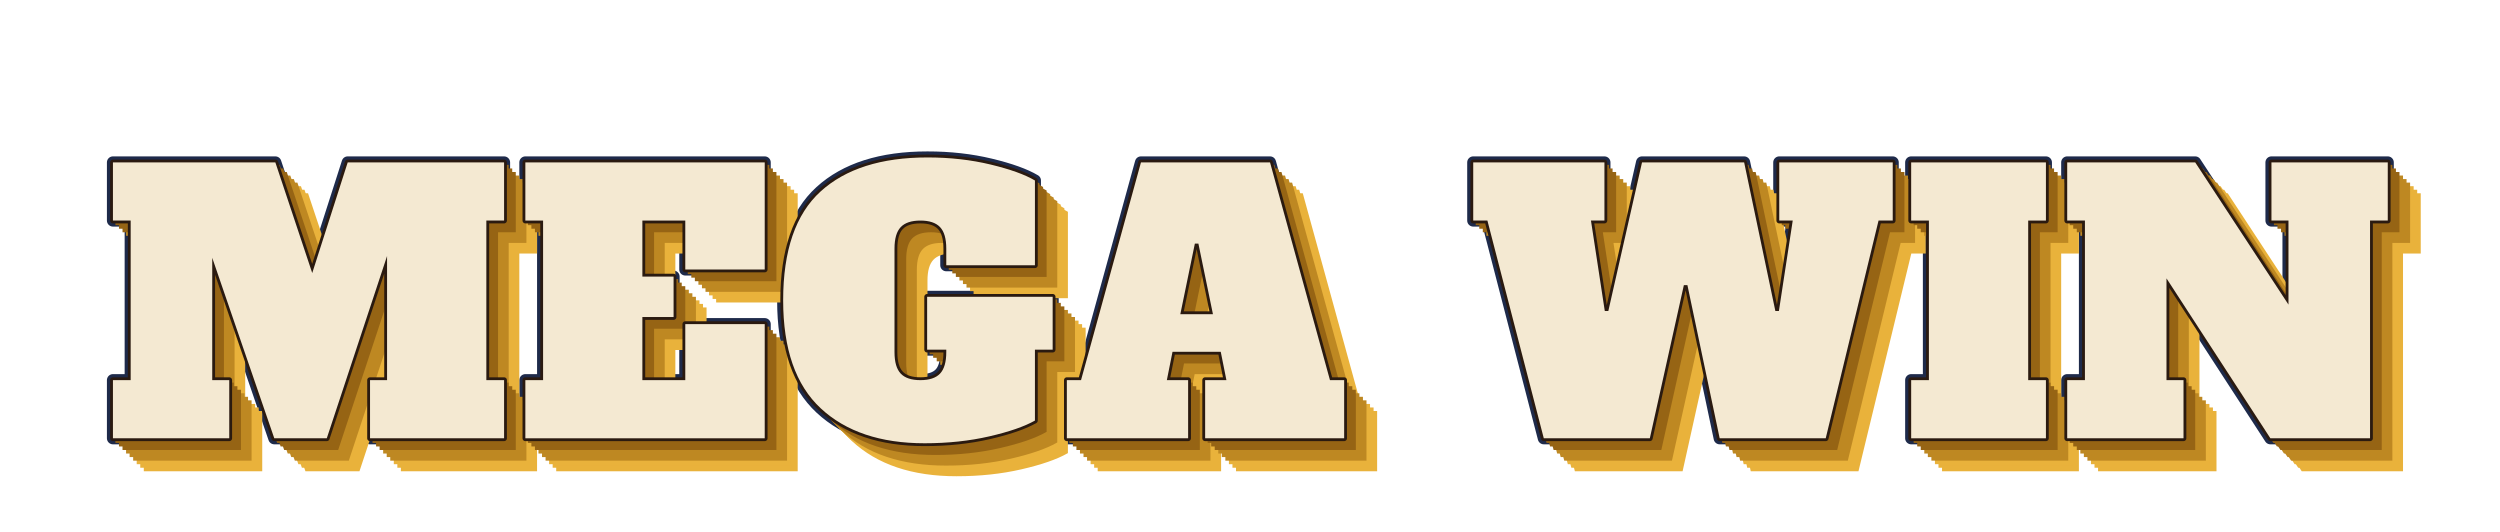
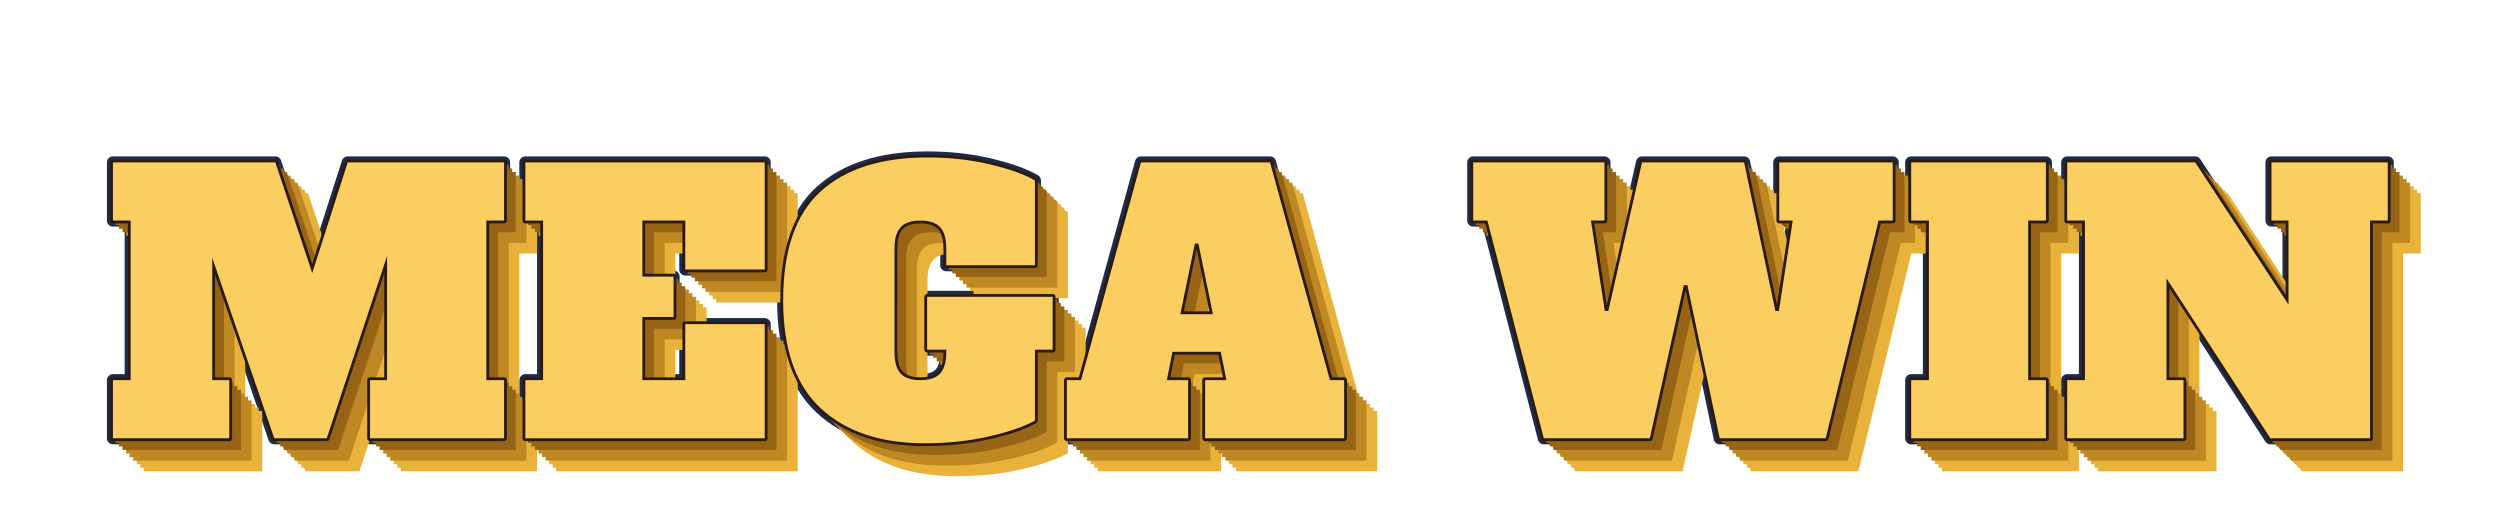
<svg xmlns="http://www.w3.org/2000/svg" width="1410" height="300" viewBox="0 0 1410 300">
  <g id="accent-keyline">
    <path transform="translate(59.70,247.20) scale(0.2,-0.2)" d="M1123 614H1073V164H1123V0H745V164H793V514L623 0H475L300 509V164H348V0H20V164H70V614H20V778H478L582 466L682 778H1123Z" fill="#1E2A4A" stroke="#1E2A4A" stroke-width="34" stroke-linejoin="round" />
    <path transform="translate(292.30,247.20) scale(0.2,-0.2)" d="M20 0V164H70V614H20V778H695V476H471V614H350V456H438V342H350V164H471V322H695V0Z" fill="#1E2A4A" stroke="#1E2A4A" stroke-width="34" stroke-linejoin="round" />
    <path transform="translate(438.90,247.20) scale(0.2,-0.2)" d="M774 250H724V50Q680 25 595.5 5.5Q511 -14 413 -14Q226 -14 120.0 84.5Q14 183 14 389Q14 600 119.5 696.0Q225 792 421 792Q516 792 599.0 772.0Q682 752 724 727V488H474V535Q474 577 456.5 595.5Q439 614 401 614Q363 614 345.5 595.5Q328 577 328 535V243Q328 201 345.5 182.5Q363 164 401 164Q439 164 456.5 182.5Q474 201 474 243V250H420V399H774Z" fill="#1E2A4A" stroke="#1E2A4A" stroke-width="34" stroke-linejoin="round" />
    <path transform="translate(599.30,247.20) scale(0.2,-0.2)" d="M754 164H794V0H402V164H462L446 244H310L294 164H354V0H12V164H52L221 778H585ZM332 350H424L383 549H373Z" fill="#1E2A4A" stroke="#1E2A4A" stroke-width="34" stroke-linejoin="round" />
    <path transform="translate(764.50,247.20) scale(0.2,-0.2)" d="" fill="#1E2A4A" stroke="#1E2A4A" stroke-width="34" stroke-linejoin="round" />
    <path transform="translate(828.50,247.20) scale(0.2,-0.2)" d="M875 778H1195V614H1155L1006 0H707L616 432H606L510 0H211L52 614H12V778H382V614H344L383 359H393L488 778H776L864 359H874L913 614H875Z" fill="#1E2A4A" stroke="#1E2A4A" stroke-width="34" stroke-linejoin="round" />
    <path transform="translate(1073.90,247.20) scale(0.2,-0.2)" d="M20 0V164H70V614H20V778H400V614H350V164H400V0Z" fill="#1E2A4A" stroke="#1E2A4A" stroke-width="34" stroke-linejoin="round" />
    <path transform="translate(1161.90,247.20) scale(0.2,-0.2)" d="M596 778H924V614H874V0H593L300 451V164H348V0H20V164H70V614H20V778H381L644 377V614H596Z" fill="#1E2A4A" stroke="#1E2A4A" stroke-width="34" stroke-linejoin="round" />
  </g>
  <g id="outline-extrusion">
    <g transform="translate(18,18)">
      <path transform="translate(59.70,247.20) scale(0.2,-0.2)" d="M1123 614H1073V164H1123V0H745V164H793V514L623 0H475L300 509V164H348V0H20V164H70V614H20V778H478L582 466L682 778H1123Z" fill="#E9B23B" stroke="#E9B23B" stroke-width="6" />
      <path transform="translate(292.30,247.20) scale(0.2,-0.2)" d="M20 0V164H70V614H20V778H695V476H471V614H350V456H438V342H350V164H471V322H695V0Z" fill="#E9B23B" stroke="#E9B23B" stroke-width="6" />
      <path transform="translate(438.90,247.20) scale(0.2,-0.2)" d="M774 250H724V50Q680 25 595.5 5.5Q511 -14 413 -14Q226 -14 120.0 84.5Q14 183 14 389Q14 600 119.5 696.0Q225 792 421 792Q516 792 599.0 772.0Q682 752 724 727V488H474V535Q474 577 456.5 595.5Q439 614 401 614Q363 614 345.5 595.5Q328 577 328 535V243Q328 201 345.5 182.5Q363 164 401 164Q439 164 456.5 182.5Q474 201 474 243V250H420V399H774Z" fill="#E9B23B" stroke="#E9B23B" stroke-width="6" />
      <path transform="translate(599.30,247.20) scale(0.2,-0.2)" d="M754 164H794V0H402V164H462L446 244H310L294 164H354V0H12V164H52L221 778H585ZM332 350H424L383 549H373Z" fill="#E9B23B" stroke="#E9B23B" stroke-width="6" />
      <path transform="translate(764.50,247.20) scale(0.2,-0.2)" d="" fill="#E9B23B" stroke="#E9B23B" stroke-width="6" />
      <path transform="translate(828.50,247.20) scale(0.2,-0.2)" d="M875 778H1195V614H1155L1006 0H707L616 432H606L510 0H211L52 614H12V778H382V614H344L383 359H393L488 778H776L864 359H874L913 614H875Z" fill="#E9B23B" stroke="#E9B23B" stroke-width="6" />
      <path transform="translate(1073.90,247.20) scale(0.2,-0.2)" d="M20 0V164H70V614H20V778H400V614H350V164H400V0Z" fill="#E9B23B" stroke="#E9B23B" stroke-width="6" />
      <path transform="translate(1161.90,247.20) scale(0.2,-0.2)" d="M596 778H924V614H874V0H593L300 451V164H348V0H20V164H70V614H20V778H381L644 377V614H596Z" fill="#E9B23B" stroke="#E9B23B" stroke-width="6" />
    </g>
    <g transform="translate(16,16)">
      <path transform="translate(59.70,247.20) scale(0.2,-0.2)" d="M1123 614H1073V164H1123V0H745V164H793V514L623 0H475L300 509V164H348V0H20V164H70V614H20V778H478L582 466L682 778H1123Z" fill="#E9B23B" stroke="#E9B23B" stroke-width="6" />
      <path transform="translate(292.30,247.20) scale(0.2,-0.2)" d="M20 0V164H70V614H20V778H695V476H471V614H350V456H438V342H350V164H471V322H695V0Z" fill="#E9B23B" stroke="#E9B23B" stroke-width="6" />
      <path transform="translate(438.90,247.20) scale(0.2,-0.2)" d="M774 250H724V50Q680 25 595.5 5.5Q511 -14 413 -14Q226 -14 120.0 84.5Q14 183 14 389Q14 600 119.5 696.0Q225 792 421 792Q516 792 599.0 772.0Q682 752 724 727V488H474V535Q474 577 456.5 595.5Q439 614 401 614Q363 614 345.5 595.5Q328 577 328 535V243Q328 201 345.5 182.5Q363 164 401 164Q439 164 456.5 182.5Q474 201 474 243V250H420V399H774Z" fill="#E9B23B" stroke="#E9B23B" stroke-width="6" />
      <path transform="translate(599.30,247.20) scale(0.2,-0.2)" d="M754 164H794V0H402V164H462L446 244H310L294 164H354V0H12V164H52L221 778H585ZM332 350H424L383 549H373Z" fill="#E9B23B" stroke="#E9B23B" stroke-width="6" />
      <path transform="translate(764.50,247.20) scale(0.2,-0.2)" d="" fill="#E9B23B" stroke="#E9B23B" stroke-width="6" />
      <path transform="translate(828.50,247.20) scale(0.2,-0.2)" d="M875 778H1195V614H1155L1006 0H707L616 432H606L510 0H211L52 614H12V778H382V614H344L383 359H393L488 778H776L864 359H874L913 614H875Z" fill="#E9B23B" stroke="#E9B23B" stroke-width="6" />
      <path transform="translate(1073.90,247.20) scale(0.2,-0.2)" d="M20 0V164H70V614H20V778H400V614H350V164H400V0Z" fill="#E9B23B" stroke="#E9B23B" stroke-width="6" />
      <path transform="translate(1161.90,247.20) scale(0.2,-0.2)" d="M596 778H924V614H874V0H593L300 451V164H348V0H20V164H70V614H20V778H381L644 377V614H596Z" fill="#E9B23B" stroke="#E9B23B" stroke-width="6" />
    </g>
    <g transform="translate(14,14)">
      <path transform="translate(59.70,247.20) scale(0.2,-0.2)" d="M1123 614H1073V164H1123V0H745V164H793V514L623 0H475L300 509V164H348V0H20V164H70V614H20V778H478L582 466L682 778H1123Z" fill="#E9B23B" stroke="#E9B23B" stroke-width="6" />
      <path transform="translate(292.30,247.20) scale(0.2,-0.2)" d="M20 0V164H70V614H20V778H695V476H471V614H350V456H438V342H350V164H471V322H695V0Z" fill="#E9B23B" stroke="#E9B23B" stroke-width="6" />
      <path transform="translate(438.90,247.20) scale(0.2,-0.2)" d="M774 250H724V50Q680 25 595.5 5.5Q511 -14 413 -14Q226 -14 120.0 84.5Q14 183 14 389Q14 600 119.5 696.0Q225 792 421 792Q516 792 599.0 772.0Q682 752 724 727V488H474V535Q474 577 456.5 595.5Q439 614 401 614Q363 614 345.5 595.5Q328 577 328 535V243Q328 201 345.5 182.5Q363 164 401 164Q439 164 456.5 182.5Q474 201 474 243V250H420V399H774Z" fill="#E9B23B" stroke="#E9B23B" stroke-width="6" />
      <path transform="translate(599.30,247.20) scale(0.2,-0.2)" d="M754 164H794V0H402V164H462L446 244H310L294 164H354V0H12V164H52L221 778H585ZM332 350H424L383 549H373Z" fill="#E9B23B" stroke="#E9B23B" stroke-width="6" />
      <path transform="translate(764.50,247.20) scale(0.2,-0.2)" d="" fill="#E9B23B" stroke="#E9B23B" stroke-width="6" />
      <path transform="translate(828.50,247.20) scale(0.2,-0.2)" d="M875 778H1195V614H1155L1006 0H707L616 432H606L510 0H211L52 614H12V778H382V614H344L383 359H393L488 778H776L864 359H874L913 614H875Z" fill="#E9B23B" stroke="#E9B23B" stroke-width="6" />
      <path transform="translate(1073.90,247.20) scale(0.2,-0.2)" d="M20 0V164H70V614H20V778H400V614H350V164H400V0Z" fill="#E9B23B" stroke="#E9B23B" stroke-width="6" />
      <path transform="translate(1161.90,247.20) scale(0.2,-0.2)" d="M596 778H924V614H874V0H593L300 451V164H348V0H20V164H70V614H20V778H381L644 377V614H596Z" fill="#E9B23B" stroke="#E9B23B" stroke-width="6" />
    </g>
    <g transform="translate(12,12)">
      <path transform="translate(59.70,247.20) scale(0.2,-0.2)" d="M1123 614H1073V164H1123V0H745V164H793V514L623 0H475L300 509V164H348V0H20V164H70V614H20V778H478L582 466L682 778H1123Z" fill="#BE8822" stroke="#BE8822" stroke-width="6" />
      <path transform="translate(292.30,247.20) scale(0.2,-0.2)" d="M20 0V164H70V614H20V778H695V476H471V614H350V456H438V342H350V164H471V322H695V0Z" fill="#BE8822" stroke="#BE8822" stroke-width="6" />
      <path transform="translate(438.90,247.20) scale(0.2,-0.2)" d="M774 250H724V50Q680 25 595.5 5.5Q511 -14 413 -14Q226 -14 120.0 84.5Q14 183 14 389Q14 600 119.5 696.0Q225 792 421 792Q516 792 599.0 772.0Q682 752 724 727V488H474V535Q474 577 456.5 595.5Q439 614 401 614Q363 614 345.5 595.5Q328 577 328 535V243Q328 201 345.5 182.5Q363 164 401 164Q439 164 456.5 182.5Q474 201 474 243V250H420V399H774Z" fill="#BE8822" stroke="#BE8822" stroke-width="6" />
      <path transform="translate(599.30,247.20) scale(0.2,-0.2)" d="M754 164H794V0H402V164H462L446 244H310L294 164H354V0H12V164H52L221 778H585ZM332 350H424L383 549H373Z" fill="#BE8822" stroke="#BE8822" stroke-width="6" />
      <path transform="translate(764.50,247.20) scale(0.2,-0.2)" d="" fill="#BE8822" stroke="#BE8822" stroke-width="6" />
      <path transform="translate(828.50,247.20) scale(0.2,-0.2)" d="M875 778H1195V614H1155L1006 0H707L616 432H606L510 0H211L52 614H12V778H382V614H344L383 359H393L488 778H776L864 359H874L913 614H875Z" fill="#BE8822" stroke="#BE8822" stroke-width="6" />
      <path transform="translate(1073.90,247.20) scale(0.2,-0.2)" d="M20 0V164H70V614H20V778H400V614H350V164H400V0Z" fill="#BE8822" stroke="#BE8822" stroke-width="6" />
      <path transform="translate(1161.90,247.20) scale(0.2,-0.2)" d="M596 778H924V614H874V0H593L300 451V164H348V0H20V164H70V614H20V778H381L644 377V614H596Z" fill="#BE8822" stroke="#BE8822" stroke-width="6" />
    </g>
    <g transform="translate(10,10)">
      <path transform="translate(59.70,247.20) scale(0.2,-0.2)" d="M1123 614H1073V164H1123V0H745V164H793V514L623 0H475L300 509V164H348V0H20V164H70V614H20V778H478L582 466L682 778H1123Z" fill="#BE8822" stroke="#BE8822" stroke-width="6" />
      <path transform="translate(292.30,247.20) scale(0.2,-0.2)" d="M20 0V164H70V614H20V778H695V476H471V614H350V456H438V342H350V164H471V322H695V0Z" fill="#BE8822" stroke="#BE8822" stroke-width="6" />
      <path transform="translate(438.90,247.20) scale(0.2,-0.2)" d="M774 250H724V50Q680 25 595.5 5.5Q511 -14 413 -14Q226 -14 120.0 84.5Q14 183 14 389Q14 600 119.5 696.0Q225 792 421 792Q516 792 599.0 772.0Q682 752 724 727V488H474V535Q474 577 456.5 595.5Q439 614 401 614Q363 614 345.5 595.5Q328 577 328 535V243Q328 201 345.5 182.5Q363 164 401 164Q439 164 456.5 182.5Q474 201 474 243V250H420V399H774Z" fill="#BE8822" stroke="#BE8822" stroke-width="6" />
      <path transform="translate(599.30,247.20) scale(0.2,-0.2)" d="M754 164H794V0H402V164H462L446 244H310L294 164H354V0H12V164H52L221 778H585ZM332 350H424L383 549H373Z" fill="#BE8822" stroke="#BE8822" stroke-width="6" />
      <path transform="translate(764.50,247.20) scale(0.2,-0.2)" d="" fill="#BE8822" stroke="#BE8822" stroke-width="6" />
      <path transform="translate(828.50,247.20) scale(0.2,-0.2)" d="M875 778H1195V614H1155L1006 0H707L616 432H606L510 0H211L52 614H12V778H382V614H344L383 359H393L488 778H776L864 359H874L913 614H875Z" fill="#BE8822" stroke="#BE8822" stroke-width="6" />
      <path transform="translate(1073.90,247.20) scale(0.2,-0.2)" d="M20 0V164H70V614H20V778H400V614H350V164H400V0Z" fill="#BE8822" stroke="#BE8822" stroke-width="6" />
      <path transform="translate(1161.90,247.20) scale(0.2,-0.2)" d="M596 778H924V614H874V0H593L300 451V164H348V0H20V164H70V614H20V778H381L644 377V614H596Z" fill="#BE8822" stroke="#BE8822" stroke-width="6" />
    </g>
    <g transform="translate(8,8)">
      <path transform="translate(59.70,247.20) scale(0.2,-0.2)" d="M1123 614H1073V164H1123V0H745V164H793V514L623 0H475L300 509V164H348V0H20V164H70V614H20V778H478L582 466L682 778H1123Z" fill="#BE8822" stroke="#BE8822" stroke-width="6" />
      <path transform="translate(292.30,247.20) scale(0.2,-0.2)" d="M20 0V164H70V614H20V778H695V476H471V614H350V456H438V342H350V164H471V322H695V0Z" fill="#BE8822" stroke="#BE8822" stroke-width="6" />
      <path transform="translate(438.90,247.20) scale(0.2,-0.2)" d="M774 250H724V50Q680 25 595.5 5.5Q511 -14 413 -14Q226 -14 120.0 84.5Q14 183 14 389Q14 600 119.5 696.0Q225 792 421 792Q516 792 599.0 772.0Q682 752 724 727V488H474V535Q474 577 456.5 595.5Q439 614 401 614Q363 614 345.5 595.5Q328 577 328 535V243Q328 201 345.5 182.5Q363 164 401 164Q439 164 456.5 182.5Q474 201 474 243V250H420V399H774Z" fill="#BE8822" stroke="#BE8822" stroke-width="6" />
      <path transform="translate(599.30,247.20) scale(0.2,-0.2)" d="M754 164H794V0H402V164H462L446 244H310L294 164H354V0H12V164H52L221 778H585ZM332 350H424L383 549H373Z" fill="#BE8822" stroke="#BE8822" stroke-width="6" />
      <path transform="translate(764.50,247.20) scale(0.2,-0.2)" d="" fill="#BE8822" stroke="#BE8822" stroke-width="6" />
      <path transform="translate(828.50,247.20) scale(0.2,-0.2)" d="M875 778H1195V614H1155L1006 0H707L616 432H606L510 0H211L52 614H12V778H382V614H344L383 359H393L488 778H776L864 359H874L913 614H875Z" fill="#BE8822" stroke="#BE8822" stroke-width="6" />
      <path transform="translate(1073.90,247.20) scale(0.2,-0.2)" d="M20 0V164H70V614H20V778H400V614H350V164H400V0Z" fill="#BE8822" stroke="#BE8822" stroke-width="6" />
      <path transform="translate(1161.90,247.20) scale(0.2,-0.2)" d="M596 778H924V614H874V0H593L300 451V164H348V0H20V164H70V614H20V778H381L644 377V614H596Z" fill="#BE8822" stroke="#BE8822" stroke-width="6" />
    </g>
    <g transform="translate(6,6)">
      <path transform="translate(59.70,247.20) scale(0.2,-0.2)" d="M1123 614H1073V164H1123V0H745V164H793V514L623 0H475L300 509V164H348V0H20V164H70V614H20V778H478L582 466L682 778H1123Z" fill="#966414" stroke="#966414" stroke-width="6" />
      <path transform="translate(292.30,247.20) scale(0.2,-0.2)" d="M20 0V164H70V614H20V778H695V476H471V614H350V456H438V342H350V164H471V322H695V0Z" fill="#966414" stroke="#966414" stroke-width="6" />
      <path transform="translate(438.90,247.20) scale(0.2,-0.2)" d="M774 250H724V50Q680 25 595.5 5.5Q511 -14 413 -14Q226 -14 120.0 84.5Q14 183 14 389Q14 600 119.5 696.0Q225 792 421 792Q516 792 599.0 772.0Q682 752 724 727V488H474V535Q474 577 456.5 595.5Q439 614 401 614Q363 614 345.5 595.5Q328 577 328 535V243Q328 201 345.5 182.5Q363 164 401 164Q439 164 456.5 182.5Q474 201 474 243V250H420V399H774Z" fill="#966414" stroke="#966414" stroke-width="6" />
      <path transform="translate(599.30,247.20) scale(0.2,-0.2)" d="M754 164H794V0H402V164H462L446 244H310L294 164H354V0H12V164H52L221 778H585ZM332 350H424L383 549H373Z" fill="#966414" stroke="#966414" stroke-width="6" />
      <path transform="translate(764.50,247.20) scale(0.2,-0.2)" d="" fill="#966414" stroke="#966414" stroke-width="6" />
      <path transform="translate(828.50,247.20) scale(0.2,-0.2)" d="M875 778H1195V614H1155L1006 0H707L616 432H606L510 0H211L52 614H12V778H382V614H344L383 359H393L488 778H776L864 359H874L913 614H875Z" fill="#966414" stroke="#966414" stroke-width="6" />
      <path transform="translate(1073.90,247.20) scale(0.2,-0.2)" d="M20 0V164H70V614H20V778H400V614H350V164H400V0Z" fill="#966414" stroke="#966414" stroke-width="6" />
      <path transform="translate(1161.90,247.20) scale(0.2,-0.2)" d="M596 778H924V614H874V0H593L300 451V164H348V0H20V164H70V614H20V778H381L644 377V614H596Z" fill="#966414" stroke="#966414" stroke-width="6" />
    </g>
    <g transform="translate(4,4)">
      <path transform="translate(59.70,247.20) scale(0.2,-0.2)" d="M1123 614H1073V164H1123V0H745V164H793V514L623 0H475L300 509V164H348V0H20V164H70V614H20V778H478L582 466L682 778H1123Z" fill="#966414" stroke="#966414" stroke-width="6" />
      <path transform="translate(292.30,247.20) scale(0.2,-0.2)" d="M20 0V164H70V614H20V778H695V476H471V614H350V456H438V342H350V164H471V322H695V0Z" fill="#966414" stroke="#966414" stroke-width="6" />
      <path transform="translate(438.90,247.20) scale(0.2,-0.2)" d="M774 250H724V50Q680 25 595.5 5.5Q511 -14 413 -14Q226 -14 120.0 84.5Q14 183 14 389Q14 600 119.5 696.0Q225 792 421 792Q516 792 599.0 772.0Q682 752 724 727V488H474V535Q474 577 456.5 595.5Q439 614 401 614Q363 614 345.5 595.5Q328 577 328 535V243Q328 201 345.5 182.5Q363 164 401 164Q439 164 456.5 182.5Q474 201 474 243V250H420V399H774Z" fill="#966414" stroke="#966414" stroke-width="6" />
      <path transform="translate(599.30,247.20) scale(0.2,-0.2)" d="M754 164H794V0H402V164H462L446 244H310L294 164H354V0H12V164H52L221 778H585ZM332 350H424L383 549H373Z" fill="#966414" stroke="#966414" stroke-width="6" />
      <path transform="translate(764.50,247.20) scale(0.2,-0.2)" d="" fill="#966414" stroke="#966414" stroke-width="6" />
      <path transform="translate(828.50,247.20) scale(0.2,-0.2)" d="M875 778H1195V614H1155L1006 0H707L616 432H606L510 0H211L52 614H12V778H382V614H344L383 359H393L488 778H776L864 359H874L913 614H875Z" fill="#966414" stroke="#966414" stroke-width="6" />
      <path transform="translate(1073.90,247.20) scale(0.2,-0.2)" d="M20 0V164H70V614H20V778H400V614H350V164H400V0Z" fill="#966414" stroke="#966414" stroke-width="6" />
      <path transform="translate(1161.90,247.20) scale(0.2,-0.2)" d="M596 778H924V614H874V0H593L300 451V164H348V0H20V164H70V614H20V778H381L644 377V614H596Z" fill="#966414" stroke="#966414" stroke-width="6" />
    </g>
    <g transform="translate(2,2)">
      <path transform="translate(59.70,247.20) scale(0.2,-0.2)" d="M1123 614H1073V164H1123V0H745V164H793V514L623 0H475L300 509V164H348V0H20V164H70V614H20V778H478L582 466L682 778H1123Z" fill="#966414" stroke="#966414" stroke-width="6" />
      <path transform="translate(292.30,247.20) scale(0.2,-0.2)" d="M20 0V164H70V614H20V778H695V476H471V614H350V456H438V342H350V164H471V322H695V0Z" fill="#966414" stroke="#966414" stroke-width="6" />
      <path transform="translate(438.90,247.20) scale(0.2,-0.2)" d="M774 250H724V50Q680 25 595.5 5.5Q511 -14 413 -14Q226 -14 120.0 84.5Q14 183 14 389Q14 600 119.5 696.0Q225 792 421 792Q516 792 599.0 772.0Q682 752 724 727V488H474V535Q474 577 456.5 595.5Q439 614 401 614Q363 614 345.5 595.5Q328 577 328 535V243Q328 201 345.5 182.5Q363 164 401 164Q439 164 456.5 182.5Q474 201 474 243V250H420V399H774Z" fill="#966414" stroke="#966414" stroke-width="6" />
      <path transform="translate(599.30,247.20) scale(0.2,-0.2)" d="M754 164H794V0H402V164H462L446 244H310L294 164H354V0H12V164H52L221 778H585ZM332 350H424L383 549H373Z" fill="#966414" stroke="#966414" stroke-width="6" />
      <path transform="translate(764.50,247.20) scale(0.2,-0.2)" d="" fill="#966414" stroke="#966414" stroke-width="6" />
      <path transform="translate(828.50,247.20) scale(0.2,-0.2)" d="M875 778H1195V614H1155L1006 0H707L616 432H606L510 0H211L52 614H12V778H382V614H344L383 359H393L488 778H776L864 359H874L913 614H875Z" fill="#966414" stroke="#966414" stroke-width="6" />
      <path transform="translate(1073.90,247.20) scale(0.2,-0.2)" d="M20 0V164H70V614H20V778H400V614H350V164H400V0Z" fill="#966414" stroke="#966414" stroke-width="6" />
      <path transform="translate(1161.90,247.20) scale(0.2,-0.2)" d="M596 778H924V614H874V0H593L300 451V164H348V0H20V164H70V614H20V778H381L644 377V614H596Z" fill="#966414" stroke="#966414" stroke-width="6" />
    </g>
  </g>
  <g id="ink-outline">
    <path transform="translate(59.70,247.20) scale(0.2,-0.2)" d="M1123 614H1073V164H1123V0H745V164H793V514L623 0H475L300 509V164H348V0H20V164H70V614H20V778H478L582 466L682 778H1123Z" fill="#2A1A10" stroke="#2A1A10" stroke-width="16" stroke-linejoin="round" />
    <path transform="translate(292.30,247.20) scale(0.2,-0.2)" d="M20 0V164H70V614H20V778H695V476H471V614H350V456H438V342H350V164H471V322H695V0Z" fill="#2A1A10" stroke="#2A1A10" stroke-width="16" stroke-linejoin="round" />
    <path transform="translate(438.90,247.20) scale(0.2,-0.2)" d="M774 250H724V50Q680 25 595.5 5.5Q511 -14 413 -14Q226 -14 120.0 84.5Q14 183 14 389Q14 600 119.5 696.0Q225 792 421 792Q516 792 599.0 772.0Q682 752 724 727V488H474V535Q474 577 456.5 595.5Q439 614 401 614Q363 614 345.5 595.5Q328 577 328 535V243Q328 201 345.5 182.5Q363 164 401 164Q439 164 456.5 182.5Q474 201 474 243V250H420V399H774Z" fill="#2A1A10" stroke="#2A1A10" stroke-width="16" stroke-linejoin="round" />
    <path transform="translate(599.30,247.20) scale(0.2,-0.2)" d="M754 164H794V0H402V164H462L446 244H310L294 164H354V0H12V164H52L221 778H585ZM332 350H424L383 549H373Z" fill="#2A1A10" stroke="#2A1A10" stroke-width="16" stroke-linejoin="round" />
    <path transform="translate(764.50,247.20) scale(0.2,-0.2)" d="" fill="#2A1A10" stroke="#2A1A10" stroke-width="16" stroke-linejoin="round" />
    <path transform="translate(828.50,247.20) scale(0.2,-0.2)" d="M875 778H1195V614H1155L1006 0H707L616 432H606L510 0H211L52 614H12V778H382V614H344L383 359H393L488 778H776L864 359H874L913 614H875Z" fill="#2A1A10" stroke="#2A1A10" stroke-width="16" stroke-linejoin="round" />
    <path transform="translate(1073.90,247.20) scale(0.2,-0.2)" d="M20 0V164H70V614H20V778H400V614H350V164H400V0Z" fill="#2A1A10" stroke="#2A1A10" stroke-width="16" stroke-linejoin="round" />
    <path transform="translate(1161.90,247.20) scale(0.2,-0.2)" d="M596 778H924V614H874V0H593L300 451V164H348V0H20V164H70V614H20V778H381L644 377V614H596Z" fill="#2A1A10" stroke="#2A1A10" stroke-width="16" stroke-linejoin="round" />
  </g>
  <g id="face">
-     <path transform="translate(59.70,247.20) scale(0.2,-0.2)" d="M1123 614H1073V164H1123V0H745V164H793V514L623 0H475L300 509V164H348V0H20V164H70V614H20V778H478L582 466L682 778H1123Z" fill="#F4E9D2" />
-     <path transform="translate(292.30,247.20) scale(0.2,-0.2)" d="M20 0V164H70V614H20V778H695V476H471V614H350V456H438V342H350V164H471V322H695V0Z" fill="#F4E9D2" />
-     <path transform="translate(438.90,247.20) scale(0.2,-0.2)" d="M774 250H724V50Q680 25 595.5 5.5Q511 -14 413 -14Q226 -14 120.0 84.5Q14 183 14 389Q14 600 119.5 696.0Q225 792 421 792Q516 792 599.0 772.0Q682 752 724 727V488H474V535Q474 577 456.5 595.5Q439 614 401 614Q363 614 345.5 595.5Q328 577 328 535V243Q328 201 345.5 182.5Q363 164 401 164Q439 164 456.5 182.5Q474 201 474 243V250H420V399H774Z" fill="#F4E9D2" />
-     <path transform="translate(599.30,247.20) scale(0.2,-0.2)" d="M754 164H794V0H402V164H462L446 244H310L294 164H354V0H12V164H52L221 778H585ZM332 350H424L383 549H373Z" fill="#F4E9D2" />
-     <path transform="translate(764.50,247.20) scale(0.2,-0.2)" d="" fill="#F4E9D2" />
-     <path transform="translate(828.50,247.20) scale(0.2,-0.2)" d="M875 778H1195V614H1155L1006 0H707L616 432H606L510 0H211L52 614H12V778H382V614H344L383 359H393L488 778H776L864 359H874L913 614H875Z" fill="#F4E9D2" />
-     <path transform="translate(1073.90,247.20) scale(0.2,-0.2)" d="M20 0V164H70V614H20V778H400V614H350V164H400V0Z" fill="#F4E9D2" />
-     <path transform="translate(1161.90,247.20) scale(0.2,-0.2)" d="M596 778H924V614H874V0H593L300 451V164H348V0H20V164H70V614H20V778H381L644 377V614H596Z" fill="#F4E9D2" />
+     <path transform="translate(59.70,247.20) scale(0.2,-0.2)" d="M1123 614H1073V164H1123V0H745V164H793V514L623 0H475L300 509V164H348V0H20V164H70V614H20V778H478L582 466L682 778H1123Z" fill="#FACE60" />
+     <path transform="translate(292.30,247.20) scale(0.2,-0.2)" d="M20 0V164H70V614H20V778H695V476H471V614H350V456H438V342H350V164H471V322H695V0Z" fill="#FACE60" />
+     <path transform="translate(438.90,247.20) scale(0.2,-0.2)" d="M774 250H724V50Q680 25 595.5 5.5Q511 -14 413 -14Q226 -14 120.0 84.5Q14 183 14 389Q14 600 119.5 696.0Q225 792 421 792Q516 792 599.0 772.0Q682 752 724 727V488H474V535Q474 577 456.5 595.5Q439 614 401 614Q363 614 345.5 595.5Q328 577 328 535V243Q328 201 345.5 182.5Q363 164 401 164Q439 164 456.5 182.5Q474 201 474 243V250H420V399H774Z" fill="#FACE60" />
+     <path transform="translate(599.30,247.20) scale(0.2,-0.2)" d="M754 164H794V0H402V164H462L446 244H310L294 164H354V0H12V164H52L221 778H585ZM332 350H424L383 549H373Z" fill="#FACE60" />
+     <path transform="translate(764.50,247.20) scale(0.2,-0.2)" d="" fill="#FACE60" />
+     <path transform="translate(828.50,247.20) scale(0.2,-0.2)" d="M875 778H1195V614H1155L1006 0H707L616 432H606L510 0H211L52 614H12V778H382V614H344L383 359H393L488 778H776L864 359H874L913 614H875Z" fill="#FACE60" />
+     <path transform="translate(1073.90,247.20) scale(0.2,-0.2)" d="M20 0V164H70V614H20V778H400V614H350V164H400V0Z" fill="#FACE60" />
+     <path transform="translate(1161.90,247.20) scale(0.2,-0.2)" d="M596 778H924V614H874V0H593L300 451V164H348V0H20V164H70V614H20V778H381L644 377V614H596Z" fill="#FACE60" />
  </g>
</svg>
